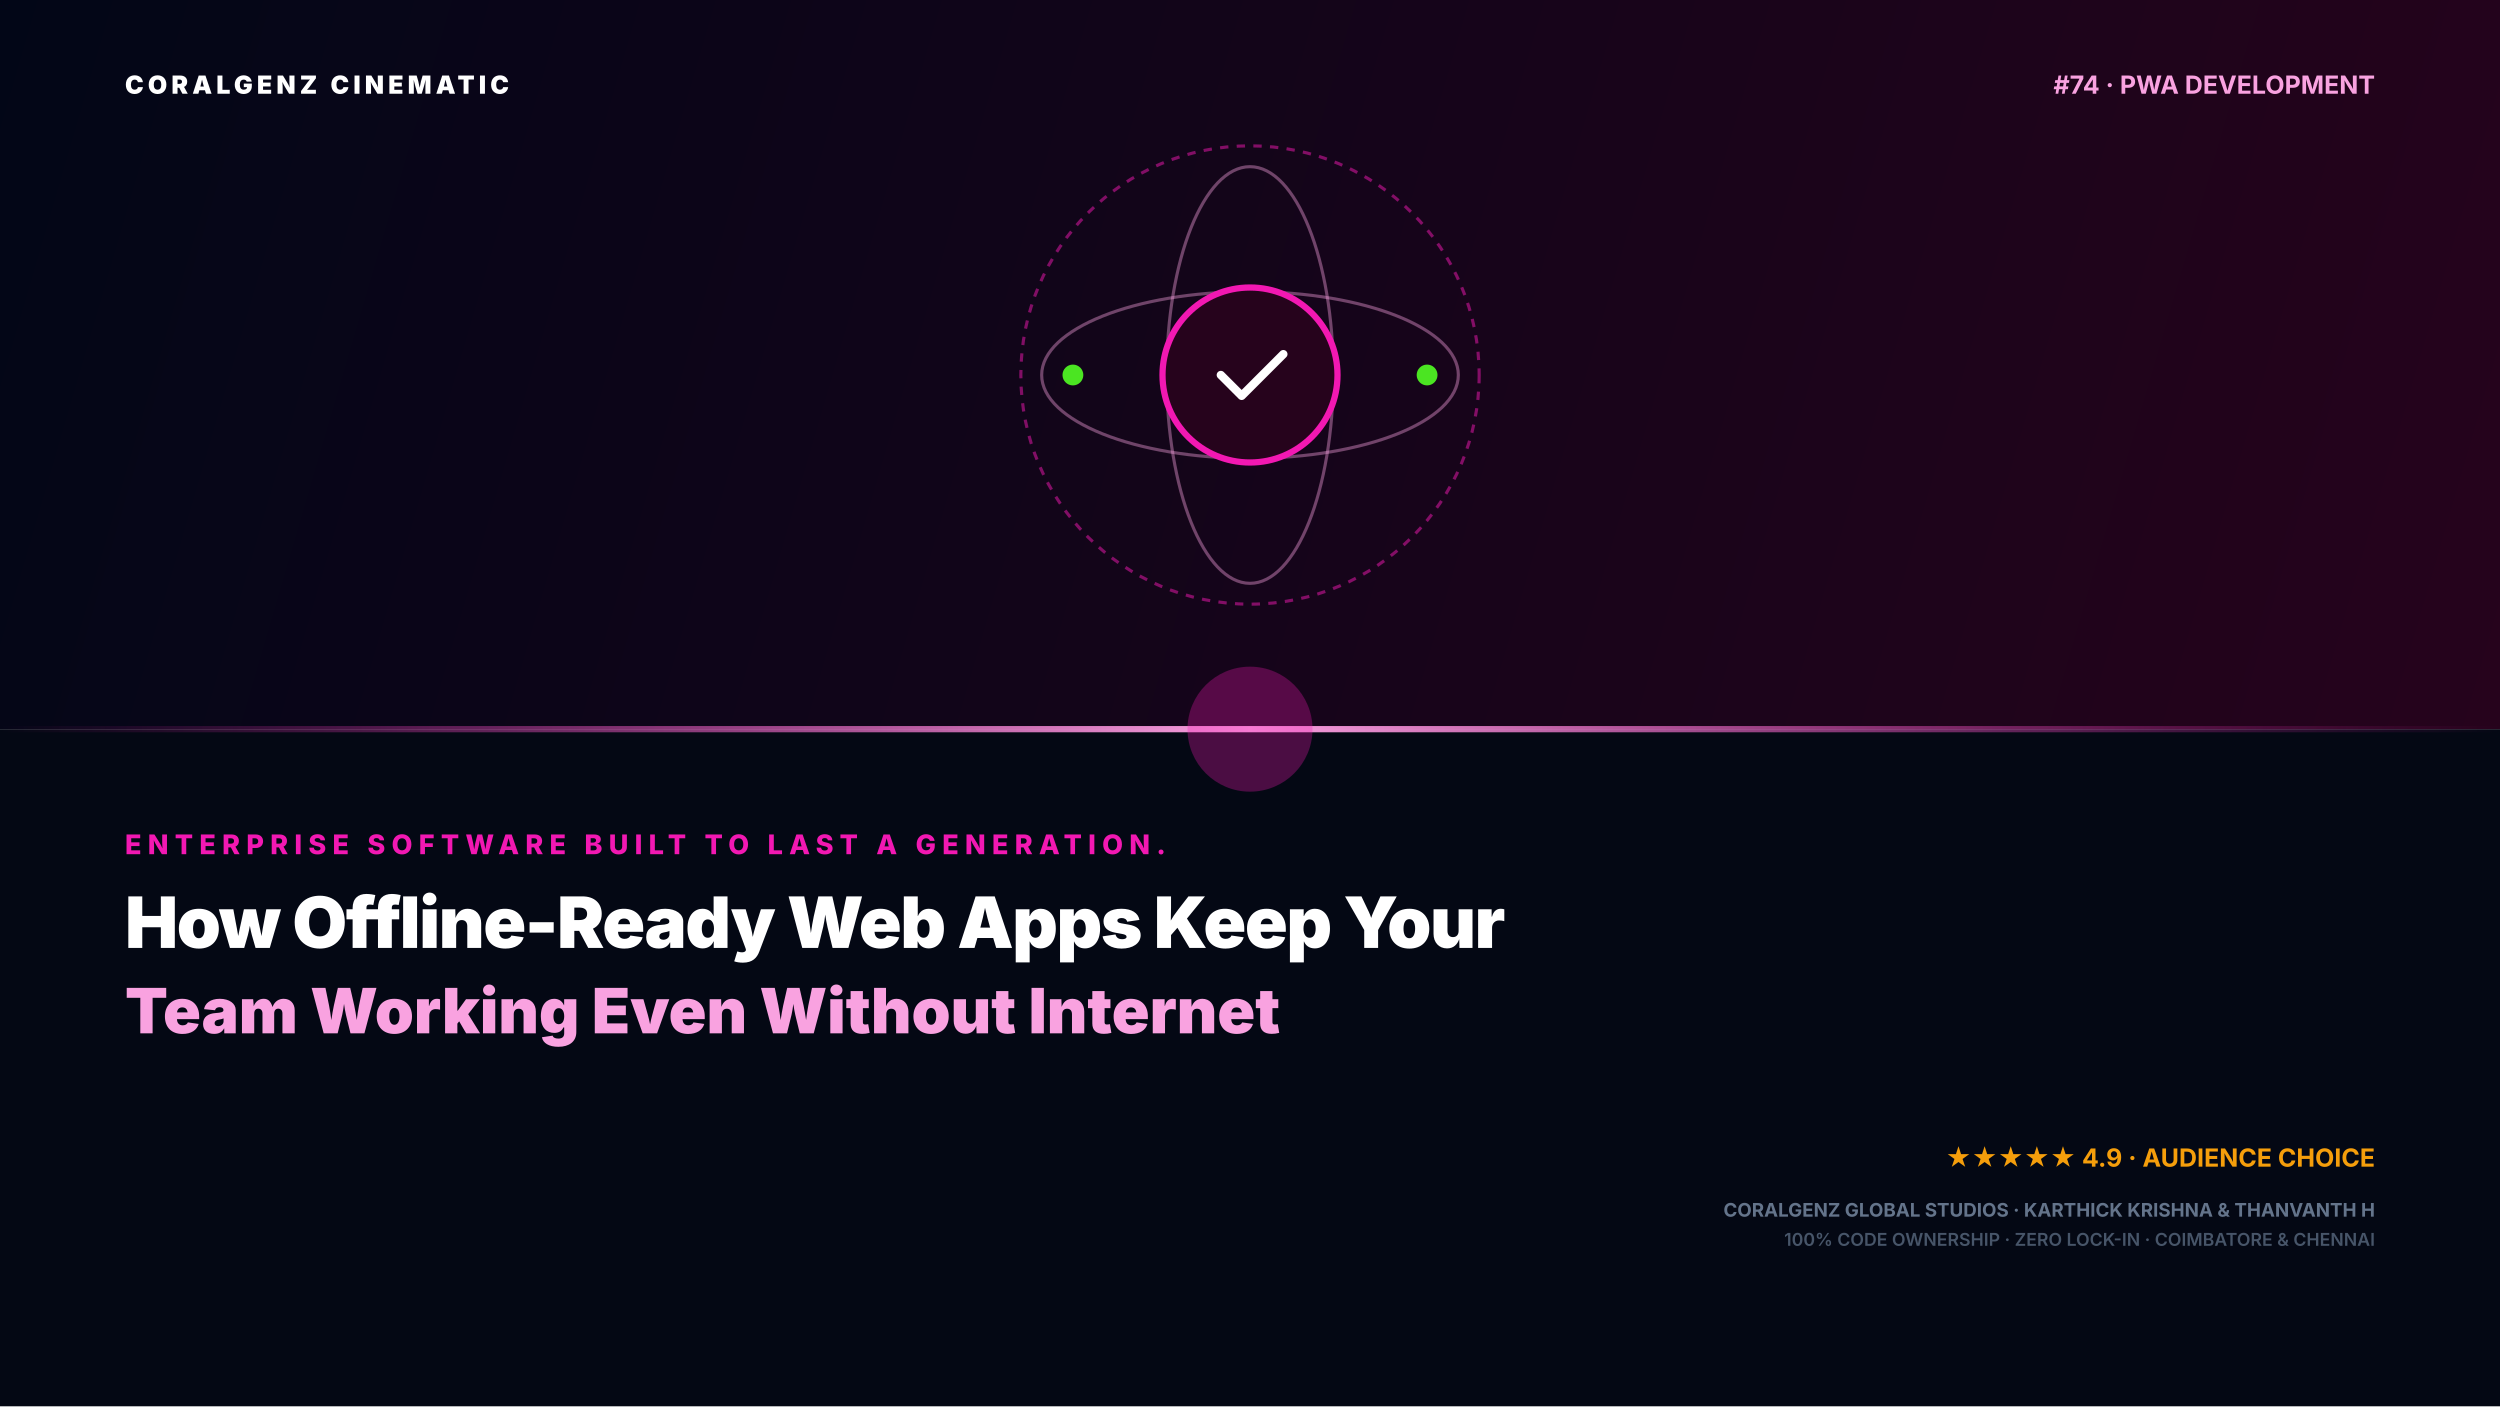
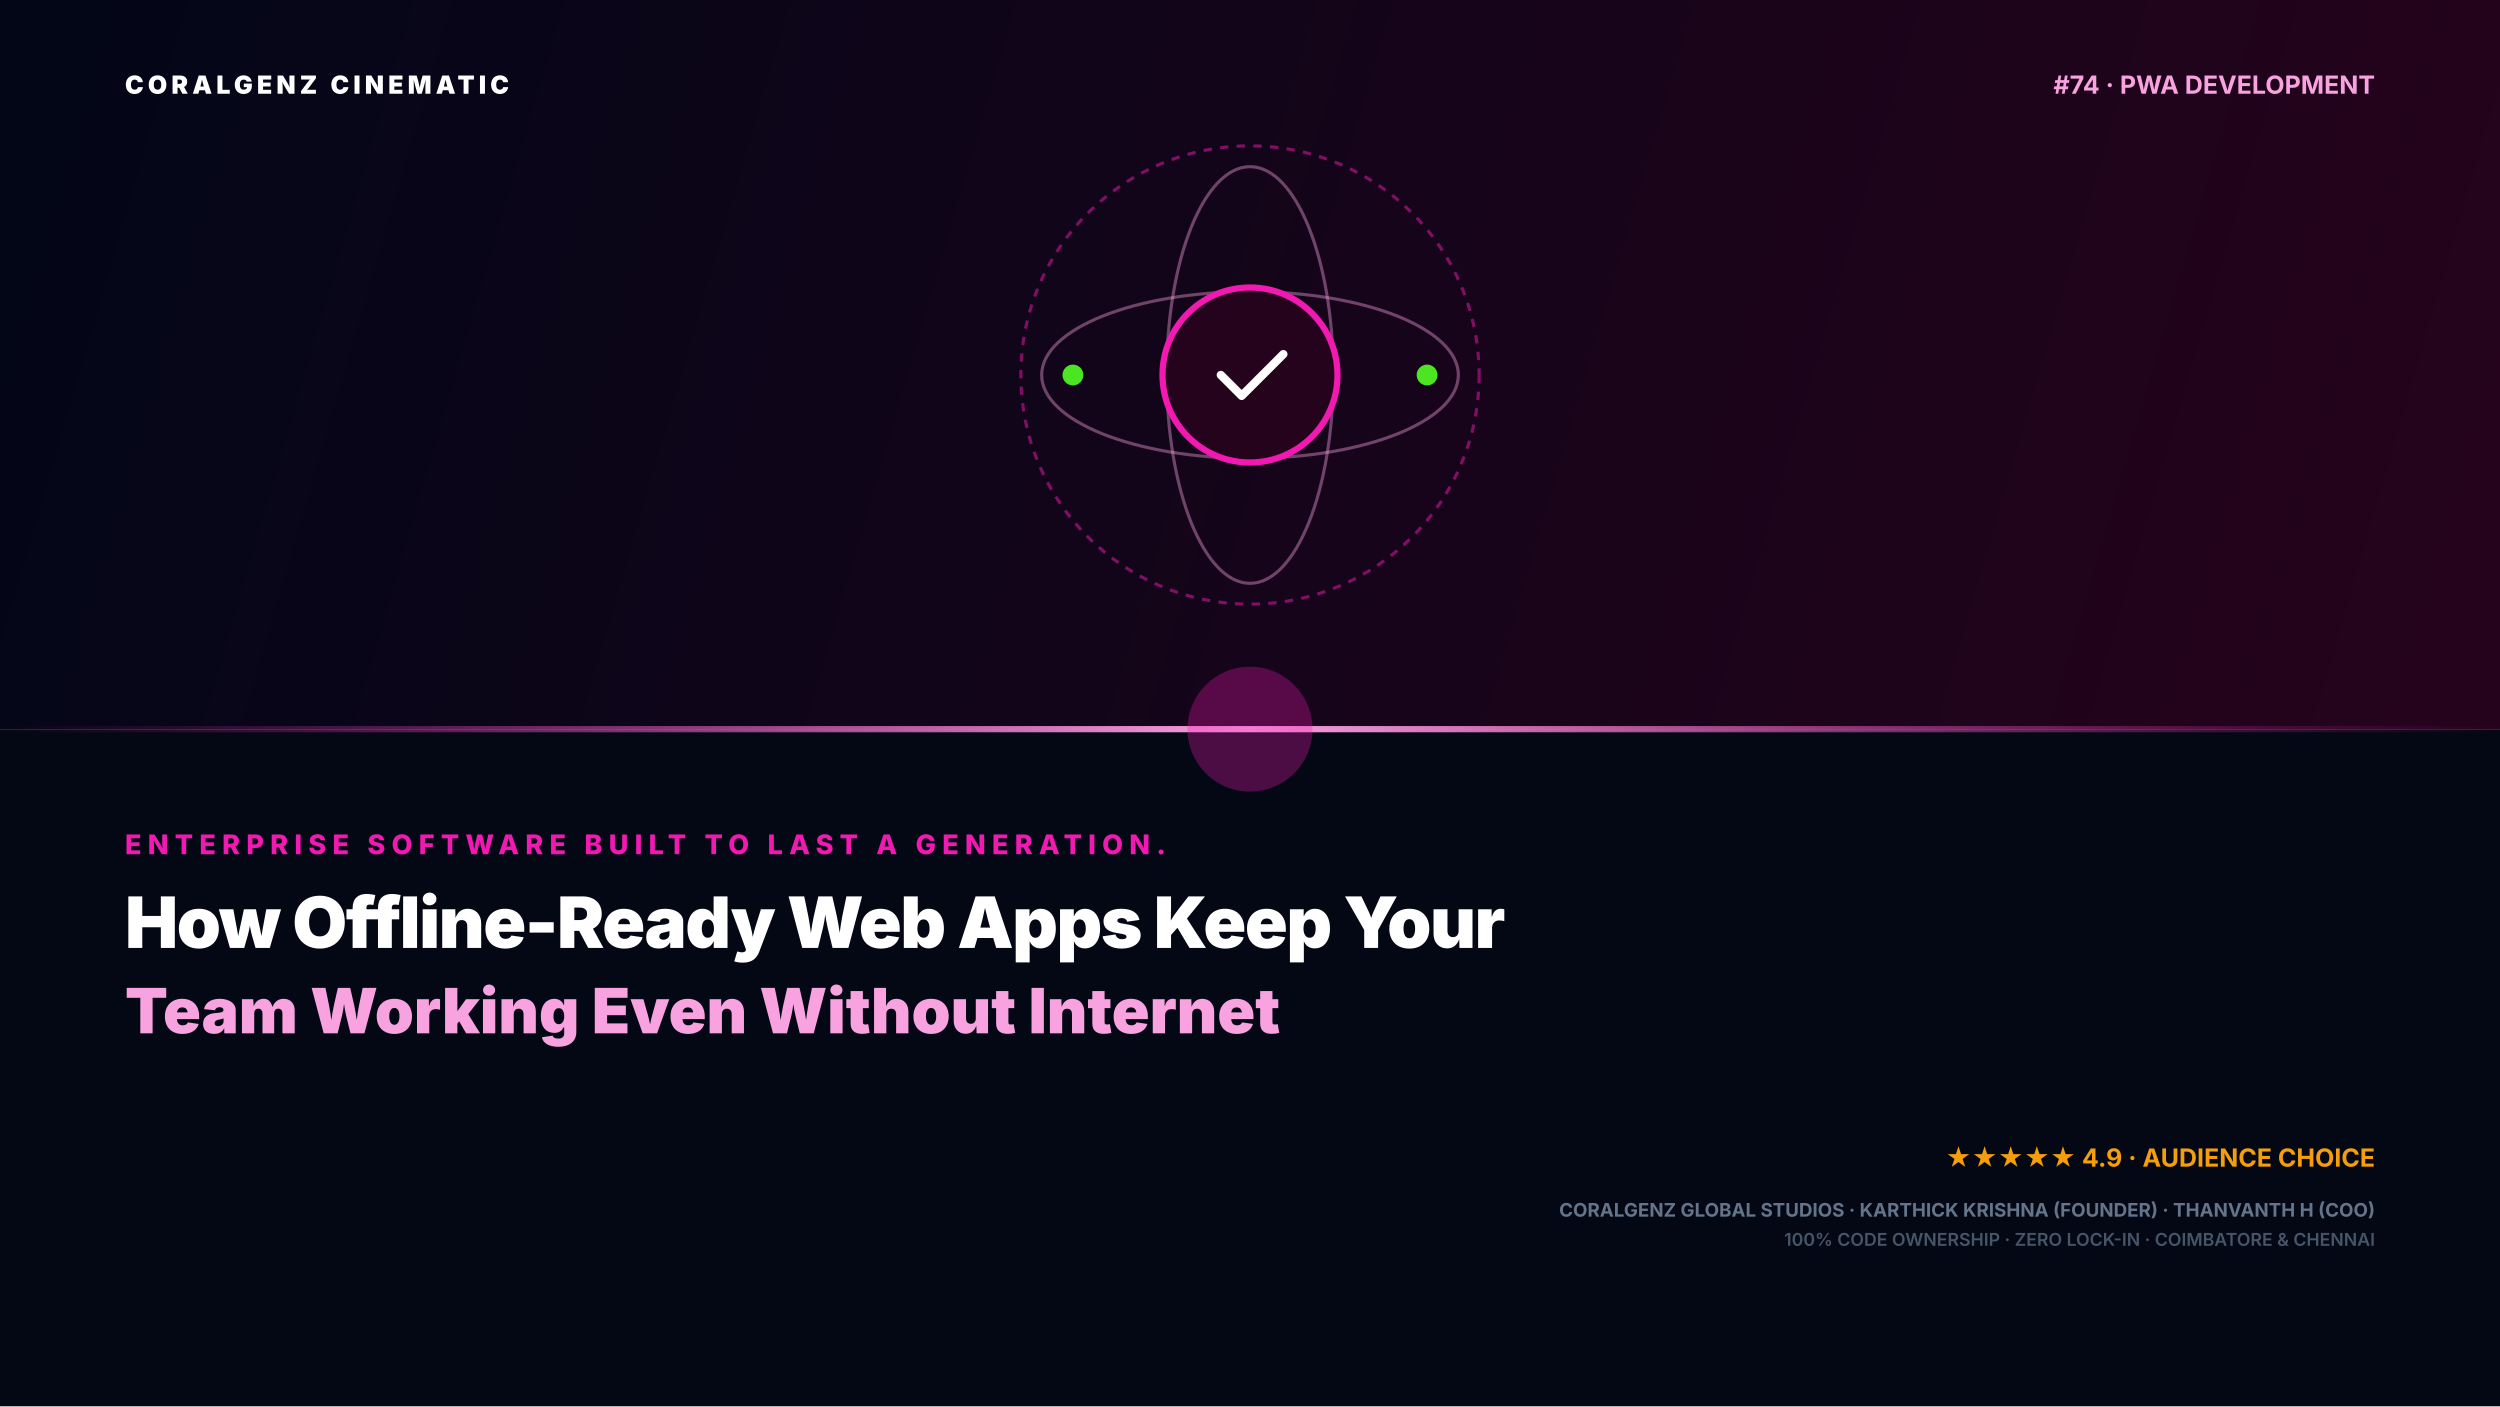
<svg xmlns="http://www.w3.org/2000/svg" width="1200" height="675" viewBox="0 0 1200 675" fill="none">
  <defs>
    <linearGradient id="bg-top-74" x1="0" y1="0" x2="1200" y2="350" gradientUnits="userSpaceOnUse">
      <stop stop-color="#020617" />
      <stop offset="1" stop-color="#26031c" />
    </linearGradient>
    <linearGradient id="horiz-74" x1="0" y1="350" x2="1200" y2="350" gradientUnits="userSpaceOnUse">
      <stop stop-color="#f218b2" stop-opacity="0" />
      <stop offset="0.5" stop-color="#f9a2e0" stop-opacity="1" />
      <stop offset="1" stop-color="#f218b2" stop-opacity="0" />
    </linearGradient>
  </defs>
  <rect width="1200" height="350" fill="url(#bg-top-74)" />
  <rect y="350" width="1200" height="325" fill="#040814" />
  <line x1="0" y1="350" x2="1200" y2="350" stroke="url(#horiz-74)" stroke-width="3" />
  <circle cx="600" cy="350" r="30" fill="#f218b2" opacity="0.3" />
  <g transform="translate(600, 180)">
    <circle cx="0" cy="0" r="110" stroke="#f218b2" stroke-width="1.5" stroke-dasharray="4 4" opacity="0.5" />
    <ellipse cx="0" cy="0" rx="100" ry="40" stroke="#f9a2e0" stroke-width="1.5" opacity="0.4" />
    <ellipse cx="0" cy="0" rx="40" ry="100" stroke="#f9a2e0" stroke-width="1.5" opacity="0.4" />
    <circle cx="0" cy="0" r="42" fill="#26031c" stroke="#f218b2" stroke-width="3" />
    <path d="M -14 0 L -4 10 L 16 -10" stroke="#ffffff" stroke-width="4" stroke-linecap="round" stroke-linejoin="round" />
    <circle cx="-85" cy="0" r="5" fill="#4be522" />
    <circle cx="85" cy="0" r="5" fill="#4be522" />
  </g>
  <g transform="translate(60, 45)">
    <text x="0" y="0" font-family="'Inter', sans-serif" font-size="12" font-weight="900" fill="#ffffff" letter-spacing="2">CORALGENZ CINEMATIC</text>
    <text x="1080" y="0" font-family="'Inter', monospace" font-size="12" font-weight="700" fill="#f9a2e0" text-anchor="end">#74 · PWA DEVELOPMENT</text>
  </g>
  <g transform="translate(60, 410)">
    <text x="0" y="0" font-family="'Inter', sans-serif" font-size="13" font-weight="800" fill="#f218b2" letter-spacing="3">ENTERPRISE SOFTWARE BUILT TO LAST A GENERATION.</text>
    <text x="0" y="45" font-family="'Satoshi', 'Inter', sans-serif" font-size="34" font-weight="900" fill="#ffffff" letter-spacing="-0.02em">How Offline-Ready Web Apps Keep Your</text>
    <text x="0" y="86" font-family="'Satoshi', 'Inter', sans-serif" font-size="30" font-weight="900" fill="#f9a2e0">Team Working Even Without Internet</text>
  </g>
  <g transform="translate(1140, 560)">
    <text x="0" y="0" font-family="'Inter', sans-serif" font-size="12" font-weight="700" fill="#f59e0b" text-anchor="end">★★★★★ 4.9 · AUDIENCE CHOICE</text>
-     <text x="0" y="24" font-family="'Inter', sans-serif" font-size="9" font-weight="700" fill="#64748b" text-anchor="end">CORALGENZ GLOBAL STUDIOS · KARTHICK KRISHNA &amp; THANVANTH H</text>
+     <text x="0" y="24" font-family="'Inter', sans-serif" font-size="9" font-weight="700" fill="#64748b" text-anchor="end">CORALGENZ GLOBAL STUDIOS · KARTHICK KRISHNA (FOUNDER) · THANVANTH H (COO)</text>
    <text x="0" y="38" font-family="'Inter', sans-serif" font-size="8.5" font-weight="600" fill="#475569" text-anchor="end">100% CODE OWNERSHIP · ZERO LOCK-IN · COIMBATORE &amp; CHENNAI</text>
  </g>
</svg>
